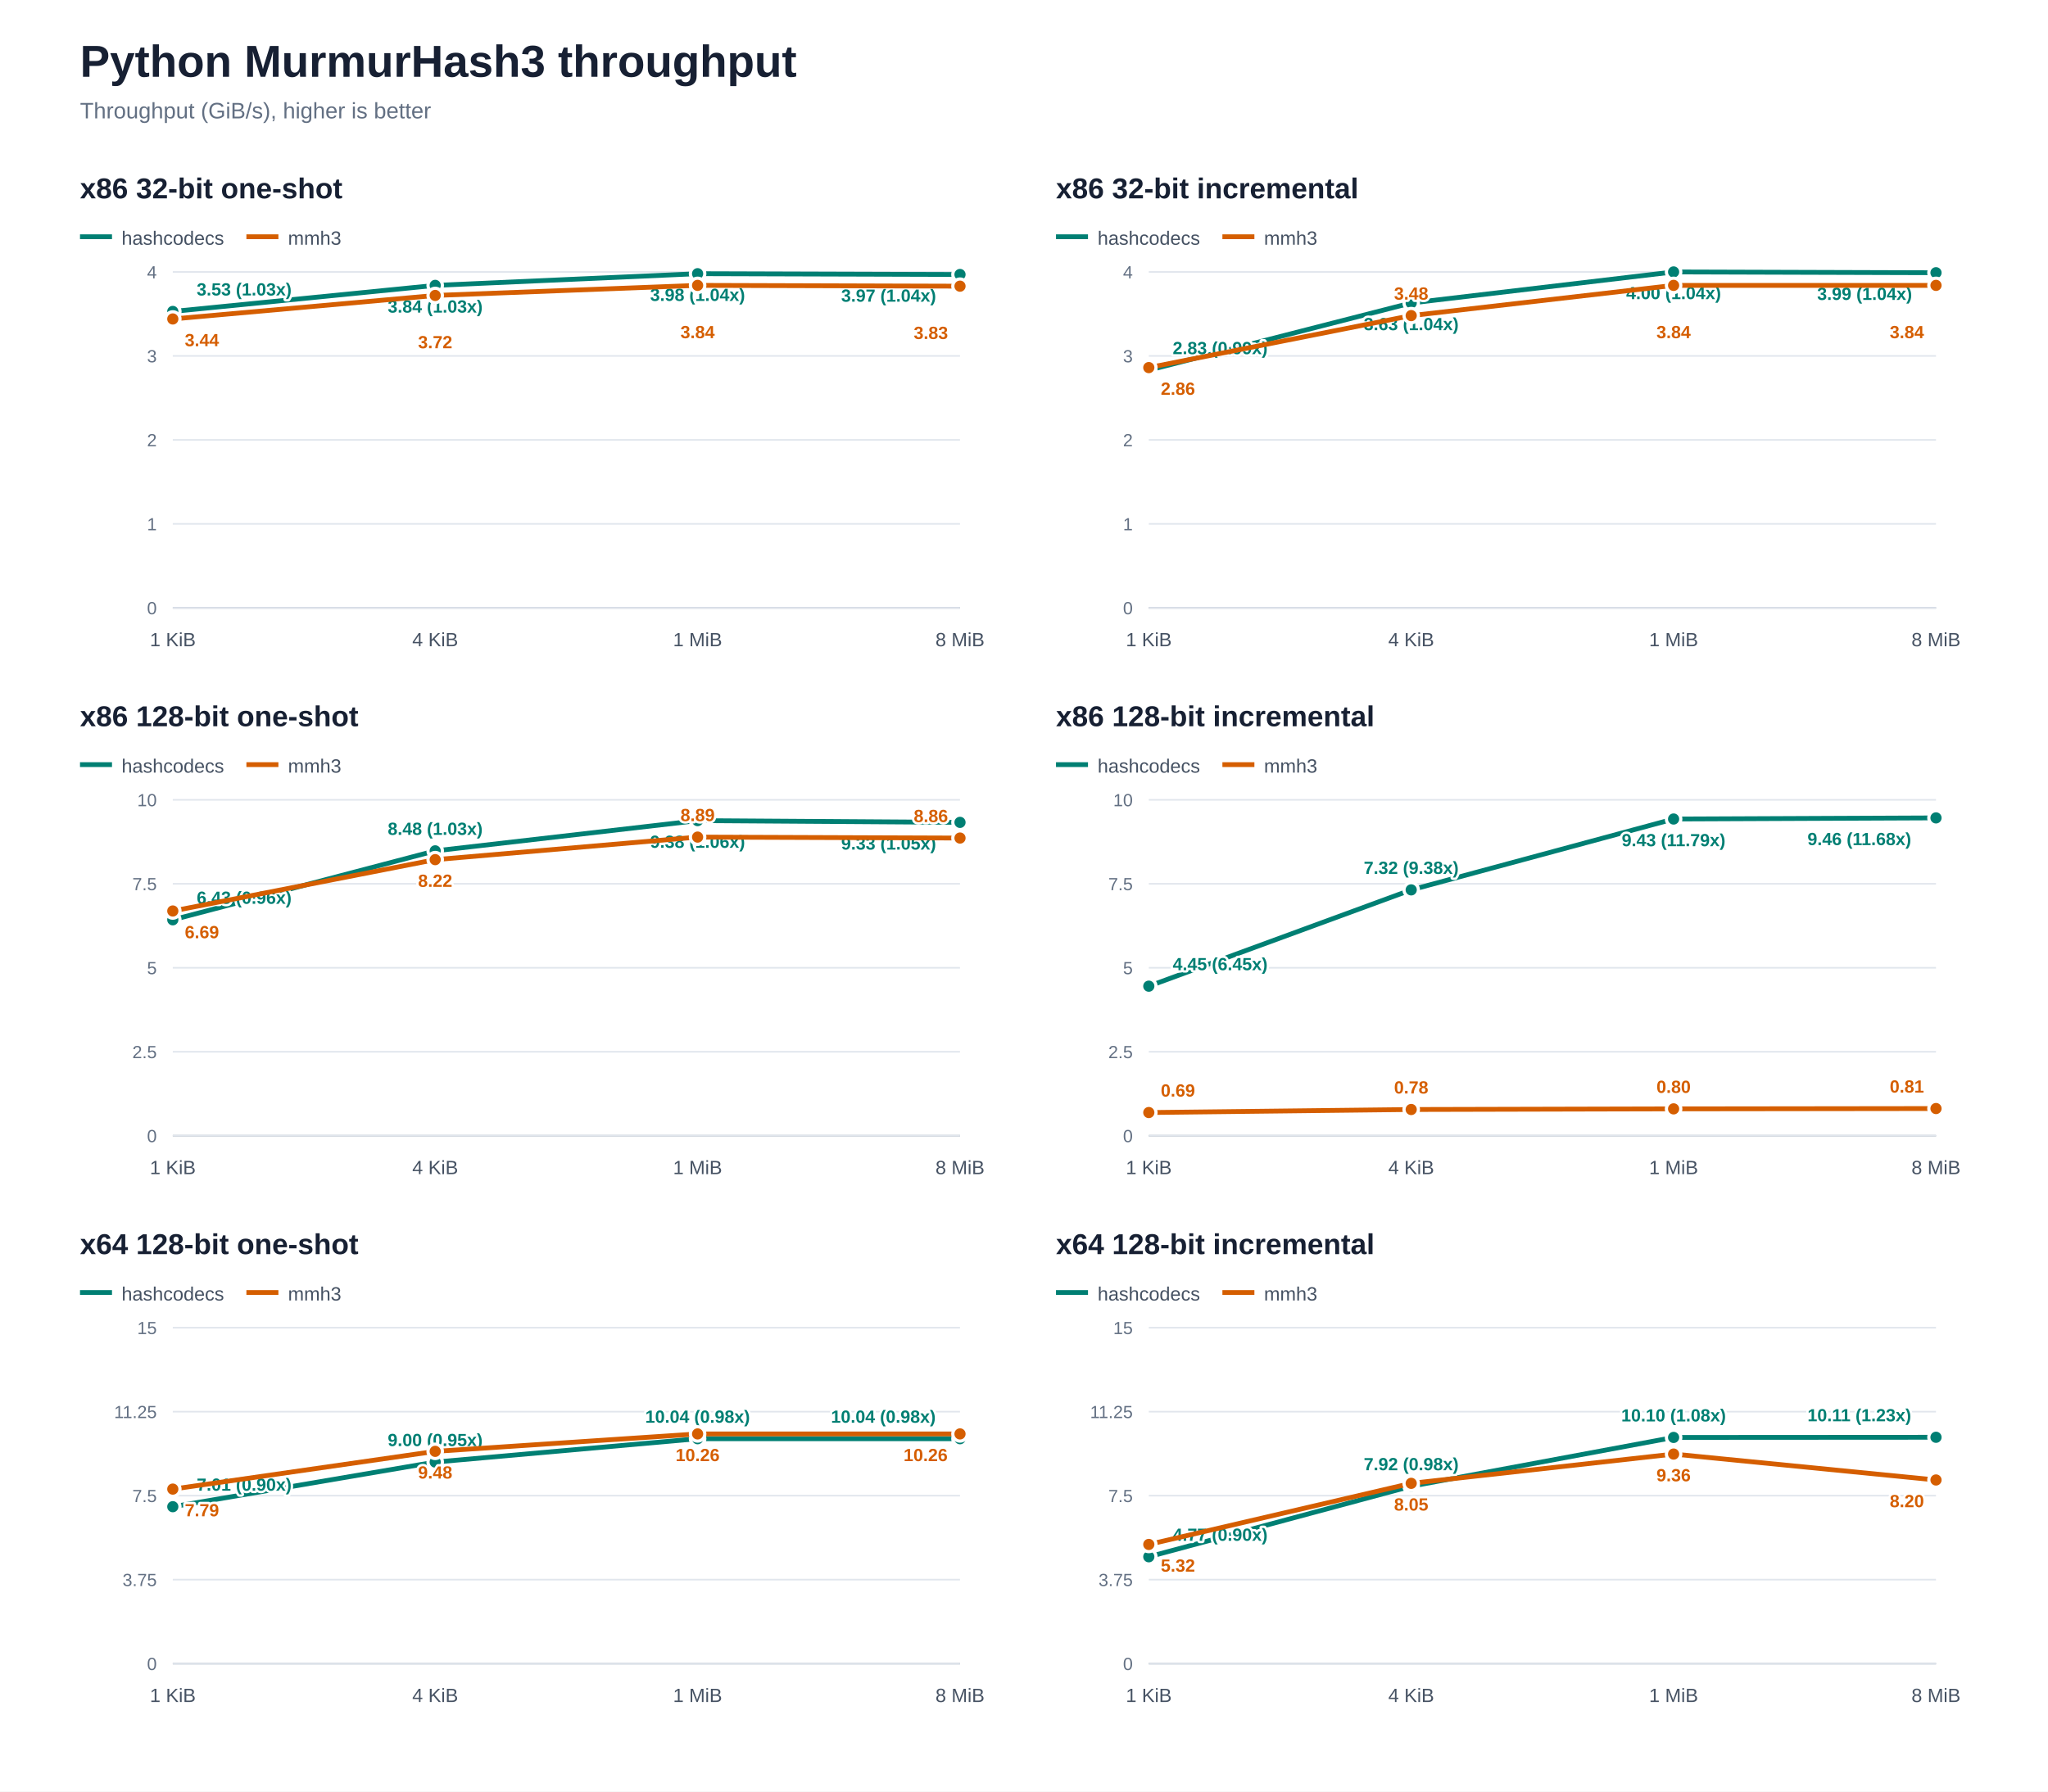
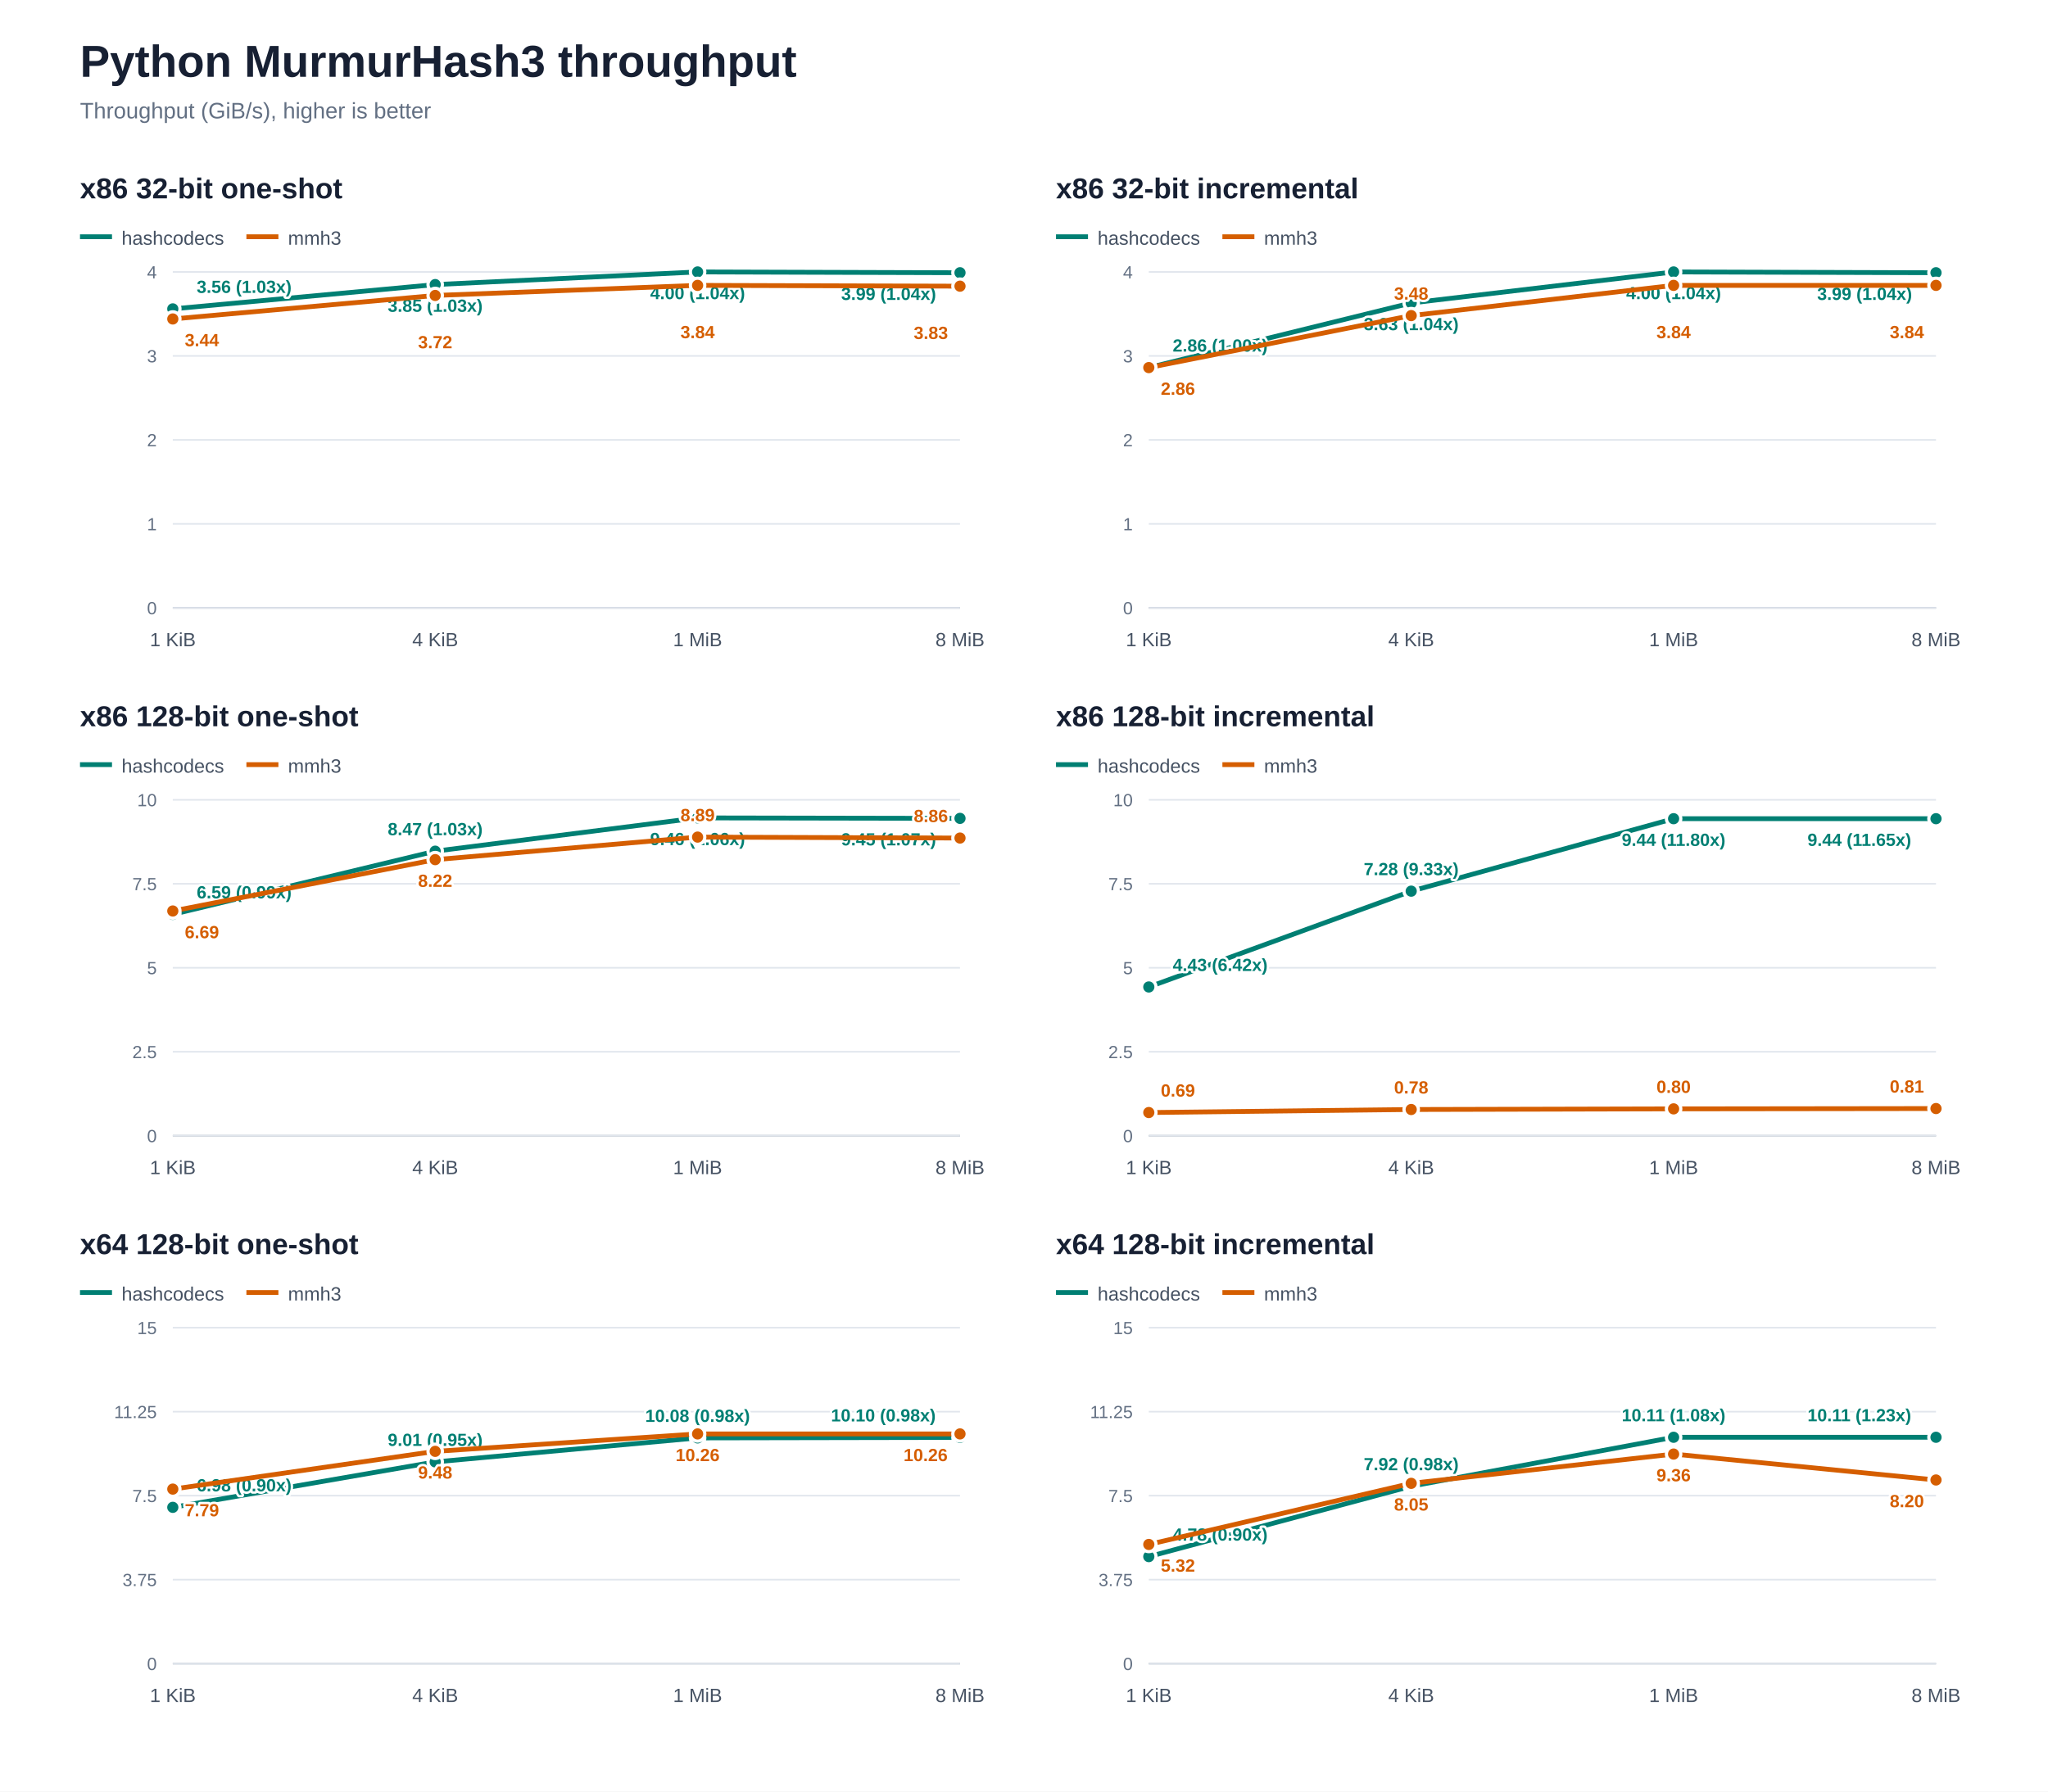
<svg xmlns="http://www.w3.org/2000/svg" width="1280" height="1120" viewBox="0 0 1280 1120" role="img" aria-labelledby="title desc">
  <rect width="100%" height="100%" fill="#ffffff" />
  <text x="50" y="48" fill="#172033" font-family="Segoe UI,Arial,sans-serif" font-size="28" font-weight="700">Python MurmurHash3 throughput</text>
  <text x="50" y="74" fill="#637083" font-family="Segoe UI,Arial,sans-serif" font-size="14">Throughput (GiB/s), higher is better</text>
  <text x="50" y="124" fill="#172033" font-family="Segoe UI,Arial,sans-serif" font-size="18" font-weight="600">x86 32-bit one-shot</text>
  <line x1="108" y1="380" x2="600" y2="380" stroke="#9aa5b4" />
  <line x1="50" y1="148" x2="70" y2="148" stroke="#007f73" stroke-width="3" />
  <text x="76" y="153" fill="#465263" font-family="Segoe UI,Arial,sans-serif" font-size="12">hashcodecs</text>
  <line x1="154" y1="148" x2="174" y2="148" stroke="#d55e00" stroke-width="3" />
  <text x="180" y="153" fill="#465263" font-family="Segoe UI,Arial,sans-serif" font-size="12">mmh3</text>
  <line x1="108" y1="380.0" x2="600" y2="380.0" stroke="#e1e6ed" />
  <text x="98" y="384.0" text-anchor="end" fill="#637083" font-family="Segoe UI,Arial,sans-serif" font-size="11">0</text>
  <line x1="108" y1="327.5" x2="600" y2="327.5" stroke="#e1e6ed" />
  <text x="98" y="331.5" text-anchor="end" fill="#637083" font-family="Segoe UI,Arial,sans-serif" font-size="11">1</text>
  <line x1="108" y1="275.0" x2="600" y2="275.0" stroke="#e1e6ed" />
  <text x="98" y="279.0" text-anchor="end" fill="#637083" font-family="Segoe UI,Arial,sans-serif" font-size="11">2</text>
  <line x1="108" y1="222.5" x2="600" y2="222.5" stroke="#e1e6ed" />
  <text x="98" y="226.5" text-anchor="end" fill="#637083" font-family="Segoe UI,Arial,sans-serif" font-size="11">3</text>
  <line x1="108" y1="170.0" x2="600" y2="170.0" stroke="#e1e6ed" />
  <text x="98" y="174.0" text-anchor="end" fill="#637083" font-family="Segoe UI,Arial,sans-serif" font-size="11">4</text>
  <text x="108.0" y="404" text-anchor="middle" fill="#465263" font-family="Segoe UI,Arial,sans-serif" font-size="12">1 KiB</text>
  <text x="272.0" y="404" text-anchor="middle" fill="#465263" font-family="Segoe UI,Arial,sans-serif" font-size="12">4 KiB</text>
  <text x="436.0" y="404" text-anchor="middle" fill="#465263" font-family="Segoe UI,Arial,sans-serif" font-size="12">1 MiB</text>
  <text x="600.0" y="404" text-anchor="middle" fill="#465263" font-family="Segoe UI,Arial,sans-serif" font-size="12">8 MiB</text>
-   <polyline points="108.0,194.7 272.0,178.4 436.0,171.1 600.0,171.6" fill="none" stroke="#007f73" stroke-width="3" stroke-linejoin="round" stroke-linecap="round" />
-   <circle cx="108.0" cy="194.7" r="4.5" fill="#007f73" stroke="#ffffff" stroke-width="2" />
-   <text x="152.6" y="184.7" text-anchor="middle" fill="#007f73" font-family="Segoe UI,Arial,sans-serif" font-size="11" font-weight="600" paint-order="stroke" stroke="#ffffff" stroke-width="3" stroke-linejoin="round">3.53 (1.03x)</text>
-   <circle cx="272.0" cy="178.4" r="4.5" fill="#007f73" stroke="#ffffff" stroke-width="2" />
-   <text x="272.0" y="195.4" text-anchor="middle" fill="#007f73" font-family="Segoe UI,Arial,sans-serif" font-size="11" font-weight="600" paint-order="stroke" stroke="#ffffff" stroke-width="3" stroke-linejoin="round">3.84 (1.03x)</text>
-   <circle cx="436.0" cy="171.1" r="4.5" fill="#007f73" stroke="#ffffff" stroke-width="2" />
-   <text x="436.0" y="188.1" text-anchor="middle" fill="#007f73" font-family="Segoe UI,Arial,sans-serif" font-size="11" font-weight="600" paint-order="stroke" stroke="#ffffff" stroke-width="3" stroke-linejoin="round">3.98 (1.04x)</text>
-   <circle cx="600.0" cy="171.6" r="4.5" fill="#007f73" stroke="#ffffff" stroke-width="2" />
-   <text x="555.4" y="188.6" text-anchor="middle" fill="#007f73" font-family="Segoe UI,Arial,sans-serif" font-size="11" font-weight="600" paint-order="stroke" stroke="#ffffff" stroke-width="3" stroke-linejoin="round">3.97 (1.04x)</text>
+   <polyline points="108.0,193.1 272.0,177.9 436.0,170.0 600.0,170.5" fill="none" stroke="#007f73" stroke-width="3" stroke-linejoin="round" stroke-linecap="round" />
+   <circle cx="108.0" cy="193.1" r="4.5" fill="#007f73" stroke="#ffffff" stroke-width="2" />
+   <text x="152.6" y="183.1" text-anchor="middle" fill="#007f73" font-family="Segoe UI,Arial,sans-serif" font-size="11" font-weight="600" paint-order="stroke" stroke="#ffffff" stroke-width="3" stroke-linejoin="round">3.56 (1.03x)</text>
+   <circle cx="272.0" cy="177.9" r="4.5" fill="#007f73" stroke="#ffffff" stroke-width="2" />
+   <text x="272.0" y="194.9" text-anchor="middle" fill="#007f73" font-family="Segoe UI,Arial,sans-serif" font-size="11" font-weight="600" paint-order="stroke" stroke="#ffffff" stroke-width="3" stroke-linejoin="round">3.85 (1.03x)</text>
+   <circle cx="436.0" cy="170.0" r="4.5" fill="#007f73" stroke="#ffffff" stroke-width="2" />
+   <text x="436.0" y="187.0" text-anchor="middle" fill="#007f73" font-family="Segoe UI,Arial,sans-serif" font-size="11" font-weight="600" paint-order="stroke" stroke="#ffffff" stroke-width="3" stroke-linejoin="round">4.00 (1.04x)</text>
+   <circle cx="600.0" cy="170.5" r="4.5" fill="#007f73" stroke="#ffffff" stroke-width="2" />
+   <text x="555.4" y="187.5" text-anchor="middle" fill="#007f73" font-family="Segoe UI,Arial,sans-serif" font-size="11" font-weight="600" paint-order="stroke" stroke="#ffffff" stroke-width="3" stroke-linejoin="round">3.99 (1.04x)</text>
  <polyline points="108.0,199.4 272.0,184.7 436.0,178.4 600.0,178.9" fill="none" stroke="#d55e00" stroke-width="3" stroke-linejoin="round" stroke-linecap="round" />
  <circle cx="108.0" cy="199.4" r="4.5" fill="#d55e00" stroke="#ffffff" stroke-width="2" />
  <text x="126.2" y="216.4" text-anchor="middle" fill="#d55e00" font-family="Segoe UI,Arial,sans-serif" font-size="11" font-weight="600" paint-order="stroke" stroke="#ffffff" stroke-width="3" stroke-linejoin="round">3.44</text>
  <circle cx="272.0" cy="184.7" r="4.5" fill="#d55e00" stroke="#ffffff" stroke-width="2" />
  <text x="272.0" y="217.7" text-anchor="middle" fill="#d55e00" font-family="Segoe UI,Arial,sans-serif" font-size="11" font-weight="600" paint-order="stroke" stroke="#ffffff" stroke-width="3" stroke-linejoin="round">3.72</text>
  <circle cx="436.0" cy="178.4" r="4.5" fill="#d55e00" stroke="#ffffff" stroke-width="2" />
  <text x="436.0" y="211.4" text-anchor="middle" fill="#d55e00" font-family="Segoe UI,Arial,sans-serif" font-size="11" font-weight="600" paint-order="stroke" stroke="#ffffff" stroke-width="3" stroke-linejoin="round">3.84</text>
  <circle cx="600.0" cy="178.9" r="4.5" fill="#d55e00" stroke="#ffffff" stroke-width="2" />
  <text x="581.8" y="211.9" text-anchor="middle" fill="#d55e00" font-family="Segoe UI,Arial,sans-serif" font-size="11" font-weight="600" paint-order="stroke" stroke="#ffffff" stroke-width="3" stroke-linejoin="round">3.83</text>
  <text x="660" y="124" fill="#172033" font-family="Segoe UI,Arial,sans-serif" font-size="18" font-weight="600">x86 32-bit incremental</text>
  <line x1="718" y1="380" x2="1210" y2="380" stroke="#9aa5b4" />
  <line x1="660" y1="148" x2="680" y2="148" stroke="#007f73" stroke-width="3" />
  <text x="686" y="153" fill="#465263" font-family="Segoe UI,Arial,sans-serif" font-size="12">hashcodecs</text>
  <line x1="764" y1="148" x2="784" y2="148" stroke="#d55e00" stroke-width="3" />
  <text x="790" y="153" fill="#465263" font-family="Segoe UI,Arial,sans-serif" font-size="12">mmh3</text>
  <line x1="718" y1="380.0" x2="1210" y2="380.0" stroke="#e1e6ed" />
  <text x="708" y="384.0" text-anchor="end" fill="#637083" font-family="Segoe UI,Arial,sans-serif" font-size="11">0</text>
  <line x1="718" y1="327.5" x2="1210" y2="327.5" stroke="#e1e6ed" />
  <text x="708" y="331.5" text-anchor="end" fill="#637083" font-family="Segoe UI,Arial,sans-serif" font-size="11">1</text>
  <line x1="718" y1="275.0" x2="1210" y2="275.0" stroke="#e1e6ed" />
  <text x="708" y="279.0" text-anchor="end" fill="#637083" font-family="Segoe UI,Arial,sans-serif" font-size="11">2</text>
  <line x1="718" y1="222.5" x2="1210" y2="222.5" stroke="#e1e6ed" />
  <text x="708" y="226.5" text-anchor="end" fill="#637083" font-family="Segoe UI,Arial,sans-serif" font-size="11">3</text>
  <line x1="718" y1="170.0" x2="1210" y2="170.0" stroke="#e1e6ed" />
  <text x="708" y="174.0" text-anchor="end" fill="#637083" font-family="Segoe UI,Arial,sans-serif" font-size="11">4</text>
  <text x="718.0" y="404" text-anchor="middle" fill="#465263" font-family="Segoe UI,Arial,sans-serif" font-size="12">1 KiB</text>
  <text x="882.0" y="404" text-anchor="middle" fill="#465263" font-family="Segoe UI,Arial,sans-serif" font-size="12">4 KiB</text>
  <text x="1046.0" y="404" text-anchor="middle" fill="#465263" font-family="Segoe UI,Arial,sans-serif" font-size="12">1 MiB</text>
  <text x="1210.0" y="404" text-anchor="middle" fill="#465263" font-family="Segoe UI,Arial,sans-serif" font-size="12">8 MiB</text>
-   <polyline points="718.0,231.4 882.0,189.4 1046.0,170.0 1210.0,170.5" fill="none" stroke="#007f73" stroke-width="3" stroke-linejoin="round" stroke-linecap="round" />
-   <circle cx="718.0" cy="231.4" r="4.5" fill="#007f73" stroke="#ffffff" stroke-width="2" />
-   <text x="762.6" y="221.4" text-anchor="middle" fill="#007f73" font-family="Segoe UI,Arial,sans-serif" font-size="11" font-weight="600" paint-order="stroke" stroke="#ffffff" stroke-width="3" stroke-linejoin="round">2.83 (0.99x)</text>
+   <polyline points="718.0,229.8 882.0,189.4 1046.0,170.0 1210.0,170.5" fill="none" stroke="#007f73" stroke-width="3" stroke-linejoin="round" stroke-linecap="round" />
+   <circle cx="718.0" cy="229.8" r="4.5" fill="#007f73" stroke="#ffffff" stroke-width="2" />
+   <text x="762.6" y="219.8" text-anchor="middle" fill="#007f73" font-family="Segoe UI,Arial,sans-serif" font-size="11" font-weight="600" paint-order="stroke" stroke="#ffffff" stroke-width="3" stroke-linejoin="round">2.86 (1.00x)</text>
  <circle cx="882.0" cy="189.4" r="4.5" fill="#007f73" stroke="#ffffff" stroke-width="2" />
  <text x="882.0" y="206.4" text-anchor="middle" fill="#007f73" font-family="Segoe UI,Arial,sans-serif" font-size="11" font-weight="600" paint-order="stroke" stroke="#ffffff" stroke-width="3" stroke-linejoin="round">3.63 (1.04x)</text>
  <circle cx="1046.0" cy="170.0" r="4.5" fill="#007f73" stroke="#ffffff" stroke-width="2" />
  <text x="1046.0" y="187.0" text-anchor="middle" fill="#007f73" font-family="Segoe UI,Arial,sans-serif" font-size="11" font-weight="600" paint-order="stroke" stroke="#ffffff" stroke-width="3" stroke-linejoin="round">4.00 (1.04x)</text>
  <circle cx="1210.0" cy="170.5" r="4.5" fill="#007f73" stroke="#ffffff" stroke-width="2" />
  <text x="1165.4" y="187.5" text-anchor="middle" fill="#007f73" font-family="Segoe UI,Arial,sans-serif" font-size="11" font-weight="600" paint-order="stroke" stroke="#ffffff" stroke-width="3" stroke-linejoin="round">3.99 (1.04x)</text>
  <polyline points="718.0,229.8 882.0,197.3 1046.0,178.4 1210.0,178.4" fill="none" stroke="#d55e00" stroke-width="3" stroke-linejoin="round" stroke-linecap="round" />
  <circle cx="718.0" cy="229.8" r="4.5" fill="#d55e00" stroke="#ffffff" stroke-width="2" />
  <text x="736.2" y="246.8" text-anchor="middle" fill="#d55e00" font-family="Segoe UI,Arial,sans-serif" font-size="11" font-weight="600" paint-order="stroke" stroke="#ffffff" stroke-width="3" stroke-linejoin="round">2.86</text>
  <circle cx="882.0" cy="197.3" r="4.5" fill="#d55e00" stroke="#ffffff" stroke-width="2" />
  <text x="882.0" y="187.3" text-anchor="middle" fill="#d55e00" font-family="Segoe UI,Arial,sans-serif" font-size="11" font-weight="600" paint-order="stroke" stroke="#ffffff" stroke-width="3" stroke-linejoin="round">3.48</text>
  <circle cx="1046.0" cy="178.4" r="4.5" fill="#d55e00" stroke="#ffffff" stroke-width="2" />
  <text x="1046.0" y="211.4" text-anchor="middle" fill="#d55e00" font-family="Segoe UI,Arial,sans-serif" font-size="11" font-weight="600" paint-order="stroke" stroke="#ffffff" stroke-width="3" stroke-linejoin="round">3.84</text>
  <circle cx="1210.0" cy="178.4" r="4.5" fill="#d55e00" stroke="#ffffff" stroke-width="2" />
  <text x="1191.8" y="211.4" text-anchor="middle" fill="#d55e00" font-family="Segoe UI,Arial,sans-serif" font-size="11" font-weight="600" paint-order="stroke" stroke="#ffffff" stroke-width="3" stroke-linejoin="round">3.84</text>
  <text x="50" y="454" fill="#172033" font-family="Segoe UI,Arial,sans-serif" font-size="18" font-weight="600">x86 128-bit one-shot</text>
  <line x1="108" y1="710" x2="600" y2="710" stroke="#9aa5b4" />
  <line x1="50" y1="478" x2="70" y2="478" stroke="#007f73" stroke-width="3" />
  <text x="76" y="483" fill="#465263" font-family="Segoe UI,Arial,sans-serif" font-size="12">hashcodecs</text>
  <line x1="154" y1="478" x2="174" y2="478" stroke="#d55e00" stroke-width="3" />
  <text x="180" y="483" fill="#465263" font-family="Segoe UI,Arial,sans-serif" font-size="12">mmh3</text>
  <line x1="108" y1="710.0" x2="600" y2="710.0" stroke="#e1e6ed" />
  <text x="98" y="714.0" text-anchor="end" fill="#637083" font-family="Segoe UI,Arial,sans-serif" font-size="11">0</text>
  <line x1="108" y1="657.5" x2="600" y2="657.5" stroke="#e1e6ed" />
  <text x="98" y="661.5" text-anchor="end" fill="#637083" font-family="Segoe UI,Arial,sans-serif" font-size="11">2.5</text>
  <line x1="108" y1="605.0" x2="600" y2="605.0" stroke="#e1e6ed" />
  <text x="98" y="609.0" text-anchor="end" fill="#637083" font-family="Segoe UI,Arial,sans-serif" font-size="11">5</text>
  <line x1="108" y1="552.5" x2="600" y2="552.5" stroke="#e1e6ed" />
  <text x="98" y="556.5" text-anchor="end" fill="#637083" font-family="Segoe UI,Arial,sans-serif" font-size="11">7.5</text>
  <line x1="108" y1="500.0" x2="600" y2="500.0" stroke="#e1e6ed" />
  <text x="98" y="504.0" text-anchor="end" fill="#637083" font-family="Segoe UI,Arial,sans-serif" font-size="11">10</text>
  <text x="108.0" y="734" text-anchor="middle" fill="#465263" font-family="Segoe UI,Arial,sans-serif" font-size="12">1 KiB</text>
  <text x="272.0" y="734" text-anchor="middle" fill="#465263" font-family="Segoe UI,Arial,sans-serif" font-size="12">4 KiB</text>
  <text x="436.0" y="734" text-anchor="middle" fill="#465263" font-family="Segoe UI,Arial,sans-serif" font-size="12">1 MiB</text>
  <text x="600.0" y="734" text-anchor="middle" fill="#465263" font-family="Segoe UI,Arial,sans-serif" font-size="12">8 MiB</text>
-   <polyline points="108.0,575.0 272.0,531.9 436.0,513.0 600.0,514.1" fill="none" stroke="#007f73" stroke-width="3" stroke-linejoin="round" stroke-linecap="round" />
-   <circle cx="108.0" cy="575.0" r="4.5" fill="#007f73" stroke="#ffffff" stroke-width="2" />
-   <text x="152.6" y="565.0" text-anchor="middle" fill="#007f73" font-family="Segoe UI,Arial,sans-serif" font-size="11" font-weight="600" paint-order="stroke" stroke="#ffffff" stroke-width="3" stroke-linejoin="round">6.43 (0.96x)</text>
-   <circle cx="272.0" cy="531.9" r="4.5" fill="#007f73" stroke="#ffffff" stroke-width="2" />
-   <text x="272.0" y="521.9" text-anchor="middle" fill="#007f73" font-family="Segoe UI,Arial,sans-serif" font-size="11" font-weight="600" paint-order="stroke" stroke="#ffffff" stroke-width="3" stroke-linejoin="round">8.48 (1.03x)</text>
-   <circle cx="436.0" cy="513.0" r="4.5" fill="#007f73" stroke="#ffffff" stroke-width="2" />
-   <text x="436.0" y="530.0" text-anchor="middle" fill="#007f73" font-family="Segoe UI,Arial,sans-serif" font-size="11" font-weight="600" paint-order="stroke" stroke="#ffffff" stroke-width="3" stroke-linejoin="round">9.38 (1.06x)</text>
-   <circle cx="600.0" cy="514.1" r="4.5" fill="#007f73" stroke="#ffffff" stroke-width="2" />
-   <text x="555.4" y="531.1" text-anchor="middle" fill="#007f73" font-family="Segoe UI,Arial,sans-serif" font-size="11" font-weight="600" paint-order="stroke" stroke="#ffffff" stroke-width="3" stroke-linejoin="round">9.33 (1.05x)</text>
+   <polyline points="108.0,571.6 272.0,532.1 436.0,511.3 600.0,511.6" fill="none" stroke="#007f73" stroke-width="3" stroke-linejoin="round" stroke-linecap="round" />
+   <circle cx="108.0" cy="571.6" r="4.5" fill="#007f73" stroke="#ffffff" stroke-width="2" />
+   <text x="152.6" y="561.6" text-anchor="middle" fill="#007f73" font-family="Segoe UI,Arial,sans-serif" font-size="11" font-weight="600" paint-order="stroke" stroke="#ffffff" stroke-width="3" stroke-linejoin="round">6.59 (0.99x)</text>
+   <circle cx="272.0" cy="532.1" r="4.5" fill="#007f73" stroke="#ffffff" stroke-width="2" />
+   <text x="272.0" y="522.1" text-anchor="middle" fill="#007f73" font-family="Segoe UI,Arial,sans-serif" font-size="11" font-weight="600" paint-order="stroke" stroke="#ffffff" stroke-width="3" stroke-linejoin="round">8.47 (1.03x)</text>
+   <circle cx="436.0" cy="511.3" r="4.5" fill="#007f73" stroke="#ffffff" stroke-width="2" />
+   <text x="436.0" y="528.3" text-anchor="middle" fill="#007f73" font-family="Segoe UI,Arial,sans-serif" font-size="11" font-weight="600" paint-order="stroke" stroke="#ffffff" stroke-width="3" stroke-linejoin="round">9.46 (1.06x)</text>
+   <circle cx="600.0" cy="511.6" r="4.5" fill="#007f73" stroke="#ffffff" stroke-width="2" />
+   <text x="555.4" y="528.5" text-anchor="middle" fill="#007f73" font-family="Segoe UI,Arial,sans-serif" font-size="11" font-weight="600" paint-order="stroke" stroke="#ffffff" stroke-width="3" stroke-linejoin="round">9.45 (1.07x)</text>
  <polyline points="108.0,569.5 272.0,537.4 436.0,523.3 600.0,523.9" fill="none" stroke="#d55e00" stroke-width="3" stroke-linejoin="round" stroke-linecap="round" />
  <circle cx="108.0" cy="569.5" r="4.5" fill="#d55e00" stroke="#ffffff" stroke-width="2" />
  <text x="126.2" y="586.5" text-anchor="middle" fill="#d55e00" font-family="Segoe UI,Arial,sans-serif" font-size="11" font-weight="600" paint-order="stroke" stroke="#ffffff" stroke-width="3" stroke-linejoin="round">6.69</text>
  <circle cx="272.0" cy="537.4" r="4.5" fill="#d55e00" stroke="#ffffff" stroke-width="2" />
  <text x="272.0" y="554.4" text-anchor="middle" fill="#d55e00" font-family="Segoe UI,Arial,sans-serif" font-size="11" font-weight="600" paint-order="stroke" stroke="#ffffff" stroke-width="3" stroke-linejoin="round">8.22</text>
  <circle cx="436.0" cy="523.3" r="4.5" fill="#d55e00" stroke="#ffffff" stroke-width="2" />
  <text x="436.0" y="513.3" text-anchor="middle" fill="#d55e00" font-family="Segoe UI,Arial,sans-serif" font-size="11" font-weight="600" paint-order="stroke" stroke="#ffffff" stroke-width="3" stroke-linejoin="round">8.89</text>
  <circle cx="600.0" cy="523.9" r="4.5" fill="#d55e00" stroke="#ffffff" stroke-width="2" />
  <text x="581.8" y="513.9" text-anchor="middle" fill="#d55e00" font-family="Segoe UI,Arial,sans-serif" font-size="11" font-weight="600" paint-order="stroke" stroke="#ffffff" stroke-width="3" stroke-linejoin="round">8.86</text>
  <text x="660" y="454" fill="#172033" font-family="Segoe UI,Arial,sans-serif" font-size="18" font-weight="600">x86 128-bit incremental</text>
  <line x1="718" y1="710" x2="1210" y2="710" stroke="#9aa5b4" />
  <line x1="660" y1="478" x2="680" y2="478" stroke="#007f73" stroke-width="3" />
  <text x="686" y="483" fill="#465263" font-family="Segoe UI,Arial,sans-serif" font-size="12">hashcodecs</text>
  <line x1="764" y1="478" x2="784" y2="478" stroke="#d55e00" stroke-width="3" />
  <text x="790" y="483" fill="#465263" font-family="Segoe UI,Arial,sans-serif" font-size="12">mmh3</text>
  <line x1="718" y1="710.0" x2="1210" y2="710.0" stroke="#e1e6ed" />
  <text x="708" y="714.0" text-anchor="end" fill="#637083" font-family="Segoe UI,Arial,sans-serif" font-size="11">0</text>
  <line x1="718" y1="657.5" x2="1210" y2="657.5" stroke="#e1e6ed" />
  <text x="708" y="661.5" text-anchor="end" fill="#637083" font-family="Segoe UI,Arial,sans-serif" font-size="11">2.5</text>
  <line x1="718" y1="605.0" x2="1210" y2="605.0" stroke="#e1e6ed" />
  <text x="708" y="609.0" text-anchor="end" fill="#637083" font-family="Segoe UI,Arial,sans-serif" font-size="11">5</text>
  <line x1="718" y1="552.5" x2="1210" y2="552.5" stroke="#e1e6ed" />
  <text x="708" y="556.5" text-anchor="end" fill="#637083" font-family="Segoe UI,Arial,sans-serif" font-size="11">7.5</text>
  <line x1="718" y1="500.0" x2="1210" y2="500.0" stroke="#e1e6ed" />
  <text x="708" y="504.0" text-anchor="end" fill="#637083" font-family="Segoe UI,Arial,sans-serif" font-size="11">10</text>
  <text x="718.0" y="734" text-anchor="middle" fill="#465263" font-family="Segoe UI,Arial,sans-serif" font-size="12">1 KiB</text>
  <text x="882.0" y="734" text-anchor="middle" fill="#465263" font-family="Segoe UI,Arial,sans-serif" font-size="12">4 KiB</text>
  <text x="1046.0" y="734" text-anchor="middle" fill="#465263" font-family="Segoe UI,Arial,sans-serif" font-size="12">1 MiB</text>
  <text x="1210.0" y="734" text-anchor="middle" fill="#465263" font-family="Segoe UI,Arial,sans-serif" font-size="12">8 MiB</text>
-   <polyline points="718.0,616.5 882.0,556.3 1046.0,512.0 1210.0,511.3" fill="none" stroke="#007f73" stroke-width="3" stroke-linejoin="round" stroke-linecap="round" />
-   <circle cx="718.0" cy="616.5" r="4.5" fill="#007f73" stroke="#ffffff" stroke-width="2" />
-   <text x="762.6" y="606.5" text-anchor="middle" fill="#007f73" font-family="Segoe UI,Arial,sans-serif" font-size="11" font-weight="600" paint-order="stroke" stroke="#ffffff" stroke-width="3" stroke-linejoin="round">4.45 (6.45x)</text>
-   <circle cx="882.0" cy="556.3" r="4.5" fill="#007f73" stroke="#ffffff" stroke-width="2" />
-   <text x="882.0" y="546.3" text-anchor="middle" fill="#007f73" font-family="Segoe UI,Arial,sans-serif" font-size="11" font-weight="600" paint-order="stroke" stroke="#ffffff" stroke-width="3" stroke-linejoin="round">7.32 (9.38x)</text>
-   <circle cx="1046.0" cy="512.0" r="4.5" fill="#007f73" stroke="#ffffff" stroke-width="2" />
-   <text x="1046.0" y="529.0" text-anchor="middle" fill="#007f73" font-family="Segoe UI,Arial,sans-serif" font-size="11" font-weight="600" paint-order="stroke" stroke="#ffffff" stroke-width="3" stroke-linejoin="round">9.43 (11.79x)</text>
-   <circle cx="1210.0" cy="511.3" r="4.5" fill="#007f73" stroke="#ffffff" stroke-width="2" />
-   <text x="1162.1" y="528.3" text-anchor="middle" fill="#007f73" font-family="Segoe UI,Arial,sans-serif" font-size="11" font-weight="600" paint-order="stroke" stroke="#ffffff" stroke-width="3" stroke-linejoin="round">9.46 (11.68x)</text>
+   <polyline points="718.0,617.0 882.0,557.1 1046.0,511.8 1210.0,511.8" fill="none" stroke="#007f73" stroke-width="3" stroke-linejoin="round" stroke-linecap="round" />
+   <circle cx="718.0" cy="617.0" r="4.5" fill="#007f73" stroke="#ffffff" stroke-width="2" />
+   <text x="762.6" y="607.0" text-anchor="middle" fill="#007f73" font-family="Segoe UI,Arial,sans-serif" font-size="11" font-weight="600" paint-order="stroke" stroke="#ffffff" stroke-width="3" stroke-linejoin="round">4.43 (6.42x)</text>
+   <circle cx="882.0" cy="557.1" r="4.5" fill="#007f73" stroke="#ffffff" stroke-width="2" />
+   <text x="882.0" y="547.1" text-anchor="middle" fill="#007f73" font-family="Segoe UI,Arial,sans-serif" font-size="11" font-weight="600" paint-order="stroke" stroke="#ffffff" stroke-width="3" stroke-linejoin="round">7.28 (9.33x)</text>
+   <circle cx="1046.0" cy="511.8" r="4.5" fill="#007f73" stroke="#ffffff" stroke-width="2" />
+   <text x="1046.0" y="528.8" text-anchor="middle" fill="#007f73" font-family="Segoe UI,Arial,sans-serif" font-size="11" font-weight="600" paint-order="stroke" stroke="#ffffff" stroke-width="3" stroke-linejoin="round">9.44 (11.80x)</text>
+   <circle cx="1210.0" cy="511.8" r="4.5" fill="#007f73" stroke="#ffffff" stroke-width="2" />
+   <text x="1162.1" y="528.8" text-anchor="middle" fill="#007f73" font-family="Segoe UI,Arial,sans-serif" font-size="11" font-weight="600" paint-order="stroke" stroke="#ffffff" stroke-width="3" stroke-linejoin="round">9.44 (11.65x)</text>
  <polyline points="718.0,695.5 882.0,693.6 1046.0,693.2 1210.0,693.0" fill="none" stroke="#d55e00" stroke-width="3" stroke-linejoin="round" stroke-linecap="round" />
  <circle cx="718.0" cy="695.5" r="4.5" fill="#d55e00" stroke="#ffffff" stroke-width="2" />
  <text x="736.2" y="685.5" text-anchor="middle" fill="#d55e00" font-family="Segoe UI,Arial,sans-serif" font-size="11" font-weight="600" paint-order="stroke" stroke="#ffffff" stroke-width="3" stroke-linejoin="round">0.69</text>
  <circle cx="882.0" cy="693.6" r="4.5" fill="#d55e00" stroke="#ffffff" stroke-width="2" />
  <text x="882.0" y="683.6" text-anchor="middle" fill="#d55e00" font-family="Segoe UI,Arial,sans-serif" font-size="11" font-weight="600" paint-order="stroke" stroke="#ffffff" stroke-width="3" stroke-linejoin="round">0.78</text>
  <circle cx="1046.0" cy="693.2" r="4.5" fill="#d55e00" stroke="#ffffff" stroke-width="2" />
  <text x="1046.0" y="683.2" text-anchor="middle" fill="#d55e00" font-family="Segoe UI,Arial,sans-serif" font-size="11" font-weight="600" paint-order="stroke" stroke="#ffffff" stroke-width="3" stroke-linejoin="round">0.80</text>
  <circle cx="1210.0" cy="693.0" r="4.5" fill="#d55e00" stroke="#ffffff" stroke-width="2" />
  <text x="1191.8" y="683.0" text-anchor="middle" fill="#d55e00" font-family="Segoe UI,Arial,sans-serif" font-size="11" font-weight="600" paint-order="stroke" stroke="#ffffff" stroke-width="3" stroke-linejoin="round">0.81</text>
  <text x="50" y="784" fill="#172033" font-family="Segoe UI,Arial,sans-serif" font-size="18" font-weight="600">x64 128-bit one-shot</text>
  <line x1="108" y1="1040" x2="600" y2="1040" stroke="#9aa5b4" />
  <line x1="50" y1="808" x2="70" y2="808" stroke="#007f73" stroke-width="3" />
  <text x="76" y="813" fill="#465263" font-family="Segoe UI,Arial,sans-serif" font-size="12">hashcodecs</text>
  <line x1="154" y1="808" x2="174" y2="808" stroke="#d55e00" stroke-width="3" />
  <text x="180" y="813" fill="#465263" font-family="Segoe UI,Arial,sans-serif" font-size="12">mmh3</text>
  <line x1="108" y1="1040.0" x2="600" y2="1040.0" stroke="#e1e6ed" />
  <text x="98" y="1044.0" text-anchor="end" fill="#637083" font-family="Segoe UI,Arial,sans-serif" font-size="11">0</text>
  <line x1="108" y1="987.5" x2="600" y2="987.5" stroke="#e1e6ed" />
  <text x="98" y="991.5" text-anchor="end" fill="#637083" font-family="Segoe UI,Arial,sans-serif" font-size="11">3.75</text>
  <line x1="108" y1="935.0" x2="600" y2="935.0" stroke="#e1e6ed" />
  <text x="98" y="939.0" text-anchor="end" fill="#637083" font-family="Segoe UI,Arial,sans-serif" font-size="11">7.5</text>
  <line x1="108" y1="882.5" x2="600" y2="882.5" stroke="#e1e6ed" />
  <text x="98" y="886.5" text-anchor="end" fill="#637083" font-family="Segoe UI,Arial,sans-serif" font-size="11">11.25</text>
  <line x1="108" y1="830.0" x2="600" y2="830.0" stroke="#e1e6ed" />
  <text x="98" y="834.0" text-anchor="end" fill="#637083" font-family="Segoe UI,Arial,sans-serif" font-size="11">15</text>
  <text x="108.0" y="1064" text-anchor="middle" fill="#465263" font-family="Segoe UI,Arial,sans-serif" font-size="12">1 KiB</text>
  <text x="272.0" y="1064" text-anchor="middle" fill="#465263" font-family="Segoe UI,Arial,sans-serif" font-size="12">4 KiB</text>
  <text x="436.0" y="1064" text-anchor="middle" fill="#465263" font-family="Segoe UI,Arial,sans-serif" font-size="12">1 MiB</text>
  <text x="600.0" y="1064" text-anchor="middle" fill="#465263" font-family="Segoe UI,Arial,sans-serif" font-size="12">8 MiB</text>
-   <polyline points="108.0,941.9 272.0,914.0 436.0,899.4 600.0,899.4" fill="none" stroke="#007f73" stroke-width="3" stroke-linejoin="round" stroke-linecap="round" />
-   <circle cx="108.0" cy="941.9" r="4.5" fill="#007f73" stroke="#ffffff" stroke-width="2" />
-   <text x="152.6" y="931.9" text-anchor="middle" fill="#007f73" font-family="Segoe UI,Arial,sans-serif" font-size="11" font-weight="600" paint-order="stroke" stroke="#ffffff" stroke-width="3" stroke-linejoin="round">7.01 (0.90x)</text>
-   <circle cx="272.0" cy="914.0" r="4.5" fill="#007f73" stroke="#ffffff" stroke-width="2" />
-   <text x="272.0" y="904.0" text-anchor="middle" fill="#007f73" font-family="Segoe UI,Arial,sans-serif" font-size="11" font-weight="600" paint-order="stroke" stroke="#ffffff" stroke-width="3" stroke-linejoin="round">9.00 (0.95x)</text>
-   <circle cx="436.0" cy="899.4" r="4.5" fill="#007f73" stroke="#ffffff" stroke-width="2" />
-   <text x="436.0" y="889.4" text-anchor="middle" fill="#007f73" font-family="Segoe UI,Arial,sans-serif" font-size="11" font-weight="600" paint-order="stroke" stroke="#ffffff" stroke-width="3" stroke-linejoin="round">10.04 (0.98x)</text>
-   <circle cx="600.0" cy="899.4" r="4.5" fill="#007f73" stroke="#ffffff" stroke-width="2" />
-   <text x="552.1" y="889.4" text-anchor="middle" fill="#007f73" font-family="Segoe UI,Arial,sans-serif" font-size="11" font-weight="600" paint-order="stroke" stroke="#ffffff" stroke-width="3" stroke-linejoin="round">10.04 (0.98x)</text>
+   <polyline points="108.0,942.3 272.0,913.9 436.0,898.9 600.0,898.6" fill="none" stroke="#007f73" stroke-width="3" stroke-linejoin="round" stroke-linecap="round" />
+   <circle cx="108.0" cy="942.3" r="4.5" fill="#007f73" stroke="#ffffff" stroke-width="2" />
+   <text x="152.6" y="932.3" text-anchor="middle" fill="#007f73" font-family="Segoe UI,Arial,sans-serif" font-size="11" font-weight="600" paint-order="stroke" stroke="#ffffff" stroke-width="3" stroke-linejoin="round">6.98 (0.90x)</text>
+   <circle cx="272.0" cy="913.9" r="4.5" fill="#007f73" stroke="#ffffff" stroke-width="2" />
+   <text x="272.0" y="903.9" text-anchor="middle" fill="#007f73" font-family="Segoe UI,Arial,sans-serif" font-size="11" font-weight="600" paint-order="stroke" stroke="#ffffff" stroke-width="3" stroke-linejoin="round">9.01 (0.95x)</text>
+   <circle cx="436.0" cy="898.9" r="4.5" fill="#007f73" stroke="#ffffff" stroke-width="2" />
+   <text x="436.0" y="888.9" text-anchor="middle" fill="#007f73" font-family="Segoe UI,Arial,sans-serif" font-size="11" font-weight="600" paint-order="stroke" stroke="#ffffff" stroke-width="3" stroke-linejoin="round">10.08 (0.98x)</text>
+   <circle cx="600.0" cy="898.6" r="4.5" fill="#007f73" stroke="#ffffff" stroke-width="2" />
+   <text x="552.1" y="888.6" text-anchor="middle" fill="#007f73" font-family="Segoe UI,Arial,sans-serif" font-size="11" font-weight="600" paint-order="stroke" stroke="#ffffff" stroke-width="3" stroke-linejoin="round">10.10 (0.98x)</text>
  <polyline points="108.0,930.9 272.0,907.3 436.0,896.4 600.0,896.4" fill="none" stroke="#d55e00" stroke-width="3" stroke-linejoin="round" stroke-linecap="round" />
  <circle cx="108.0" cy="930.9" r="4.5" fill="#d55e00" stroke="#ffffff" stroke-width="2" />
  <text x="126.2" y="947.9" text-anchor="middle" fill="#d55e00" font-family="Segoe UI,Arial,sans-serif" font-size="11" font-weight="600" paint-order="stroke" stroke="#ffffff" stroke-width="3" stroke-linejoin="round">7.79</text>
  <circle cx="272.0" cy="907.3" r="4.5" fill="#d55e00" stroke="#ffffff" stroke-width="2" />
  <text x="272.0" y="924.3" text-anchor="middle" fill="#d55e00" font-family="Segoe UI,Arial,sans-serif" font-size="11" font-weight="600" paint-order="stroke" stroke="#ffffff" stroke-width="3" stroke-linejoin="round">9.48</text>
  <circle cx="436.0" cy="896.4" r="4.5" fill="#d55e00" stroke="#ffffff" stroke-width="2" />
  <text x="436.0" y="913.4" text-anchor="middle" fill="#d55e00" font-family="Segoe UI,Arial,sans-serif" font-size="11" font-weight="600" paint-order="stroke" stroke="#ffffff" stroke-width="3" stroke-linejoin="round">10.26</text>
  <circle cx="600.0" cy="896.4" r="4.5" fill="#d55e00" stroke="#ffffff" stroke-width="2" />
  <text x="578.5" y="913.4" text-anchor="middle" fill="#d55e00" font-family="Segoe UI,Arial,sans-serif" font-size="11" font-weight="600" paint-order="stroke" stroke="#ffffff" stroke-width="3" stroke-linejoin="round">10.26</text>
  <text x="660" y="784" fill="#172033" font-family="Segoe UI,Arial,sans-serif" font-size="18" font-weight="600">x64 128-bit incremental</text>
  <line x1="718" y1="1040" x2="1210" y2="1040" stroke="#9aa5b4" />
  <line x1="660" y1="808" x2="680" y2="808" stroke="#007f73" stroke-width="3" />
  <text x="686" y="813" fill="#465263" font-family="Segoe UI,Arial,sans-serif" font-size="12">hashcodecs</text>
  <line x1="764" y1="808" x2="784" y2="808" stroke="#d55e00" stroke-width="3" />
  <text x="790" y="813" fill="#465263" font-family="Segoe UI,Arial,sans-serif" font-size="12">mmh3</text>
  <line x1="718" y1="1040.0" x2="1210" y2="1040.0" stroke="#e1e6ed" />
  <text x="708" y="1044.0" text-anchor="end" fill="#637083" font-family="Segoe UI,Arial,sans-serif" font-size="11">0</text>
  <line x1="718" y1="987.5" x2="1210" y2="987.5" stroke="#e1e6ed" />
  <text x="708" y="991.5" text-anchor="end" fill="#637083" font-family="Segoe UI,Arial,sans-serif" font-size="11">3.75</text>
  <line x1="718" y1="935.0" x2="1210" y2="935.0" stroke="#e1e6ed" />
  <text x="708" y="939.0" text-anchor="end" fill="#637083" font-family="Segoe UI,Arial,sans-serif" font-size="11">7.5</text>
  <line x1="718" y1="882.5" x2="1210" y2="882.5" stroke="#e1e6ed" />
  <text x="708" y="886.5" text-anchor="end" fill="#637083" font-family="Segoe UI,Arial,sans-serif" font-size="11">11.25</text>
  <line x1="718" y1="830.0" x2="1210" y2="830.0" stroke="#e1e6ed" />
  <text x="708" y="834.0" text-anchor="end" fill="#637083" font-family="Segoe UI,Arial,sans-serif" font-size="11">15</text>
  <text x="718.0" y="1064" text-anchor="middle" fill="#465263" font-family="Segoe UI,Arial,sans-serif" font-size="12">1 KiB</text>
  <text x="882.0" y="1064" text-anchor="middle" fill="#465263" font-family="Segoe UI,Arial,sans-serif" font-size="12">4 KiB</text>
  <text x="1046.0" y="1064" text-anchor="middle" fill="#465263" font-family="Segoe UI,Arial,sans-serif" font-size="12">1 MiB</text>
  <text x="1210.0" y="1064" text-anchor="middle" fill="#465263" font-family="Segoe UI,Arial,sans-serif" font-size="12">8 MiB</text>
-   <polyline points="718.0,973.2 882.0,929.1 1046.0,898.6 1210.0,898.5" fill="none" stroke="#007f73" stroke-width="3" stroke-linejoin="round" stroke-linecap="round" />
-   <circle cx="718.0" cy="973.2" r="4.5" fill="#007f73" stroke="#ffffff" stroke-width="2" />
-   <text x="762.6" y="963.2" text-anchor="middle" fill="#007f73" font-family="Segoe UI,Arial,sans-serif" font-size="11" font-weight="600" paint-order="stroke" stroke="#ffffff" stroke-width="3" stroke-linejoin="round">4.77 (0.90x)</text>
+   <polyline points="718.0,973.1 882.0,929.1 1046.0,898.5 1210.0,898.5" fill="none" stroke="#007f73" stroke-width="3" stroke-linejoin="round" stroke-linecap="round" />
+   <circle cx="718.0" cy="973.1" r="4.5" fill="#007f73" stroke="#ffffff" stroke-width="2" />
+   <text x="762.6" y="963.1" text-anchor="middle" fill="#007f73" font-family="Segoe UI,Arial,sans-serif" font-size="11" font-weight="600" paint-order="stroke" stroke="#ffffff" stroke-width="3" stroke-linejoin="round">4.78 (0.90x)</text>
  <circle cx="882.0" cy="929.1" r="4.5" fill="#007f73" stroke="#ffffff" stroke-width="2" />
  <text x="882.0" y="919.1" text-anchor="middle" fill="#007f73" font-family="Segoe UI,Arial,sans-serif" font-size="11" font-weight="600" paint-order="stroke" stroke="#ffffff" stroke-width="3" stroke-linejoin="round">7.92 (0.98x)</text>
-   <circle cx="1046.0" cy="898.6" r="4.5" fill="#007f73" stroke="#ffffff" stroke-width="2" />
-   <text x="1046.0" y="888.6" text-anchor="middle" fill="#007f73" font-family="Segoe UI,Arial,sans-serif" font-size="11" font-weight="600" paint-order="stroke" stroke="#ffffff" stroke-width="3" stroke-linejoin="round">10.10 (1.08x)</text>
+   <circle cx="1046.0" cy="898.5" r="4.5" fill="#007f73" stroke="#ffffff" stroke-width="2" />
+   <text x="1046.0" y="888.5" text-anchor="middle" fill="#007f73" font-family="Segoe UI,Arial,sans-serif" font-size="11" font-weight="600" paint-order="stroke" stroke="#ffffff" stroke-width="3" stroke-linejoin="round">10.11 (1.08x)</text>
  <circle cx="1210.0" cy="898.5" r="4.5" fill="#007f73" stroke="#ffffff" stroke-width="2" />
  <text x="1162.1" y="888.5" text-anchor="middle" fill="#007f73" font-family="Segoe UI,Arial,sans-serif" font-size="11" font-weight="600" paint-order="stroke" stroke="#ffffff" stroke-width="3" stroke-linejoin="round">10.11 (1.23x)</text>
  <polyline points="718.0,965.5 882.0,927.3 1046.0,909.0 1210.0,925.2" fill="none" stroke="#d55e00" stroke-width="3" stroke-linejoin="round" stroke-linecap="round" />
  <circle cx="718.0" cy="965.5" r="4.5" fill="#d55e00" stroke="#ffffff" stroke-width="2" />
  <text x="736.2" y="982.5" text-anchor="middle" fill="#d55e00" font-family="Segoe UI,Arial,sans-serif" font-size="11" font-weight="600" paint-order="stroke" stroke="#ffffff" stroke-width="3" stroke-linejoin="round">5.32</text>
  <circle cx="882.0" cy="927.3" r="4.5" fill="#d55e00" stroke="#ffffff" stroke-width="2" />
  <text x="882.0" y="944.3" text-anchor="middle" fill="#d55e00" font-family="Segoe UI,Arial,sans-serif" font-size="11" font-weight="600" paint-order="stroke" stroke="#ffffff" stroke-width="3" stroke-linejoin="round">8.05</text>
  <circle cx="1046.0" cy="909.0" r="4.5" fill="#d55e00" stroke="#ffffff" stroke-width="2" />
  <text x="1046.0" y="926.0" text-anchor="middle" fill="#d55e00" font-family="Segoe UI,Arial,sans-serif" font-size="11" font-weight="600" paint-order="stroke" stroke="#ffffff" stroke-width="3" stroke-linejoin="round">9.36</text>
  <circle cx="1210.0" cy="925.2" r="4.5" fill="#d55e00" stroke="#ffffff" stroke-width="2" />
  <text x="1191.8" y="942.2" text-anchor="middle" fill="#d55e00" font-family="Segoe UI,Arial,sans-serif" font-size="11" font-weight="600" paint-order="stroke" stroke="#ffffff" stroke-width="3" stroke-linejoin="round">8.20</text>
</svg>
